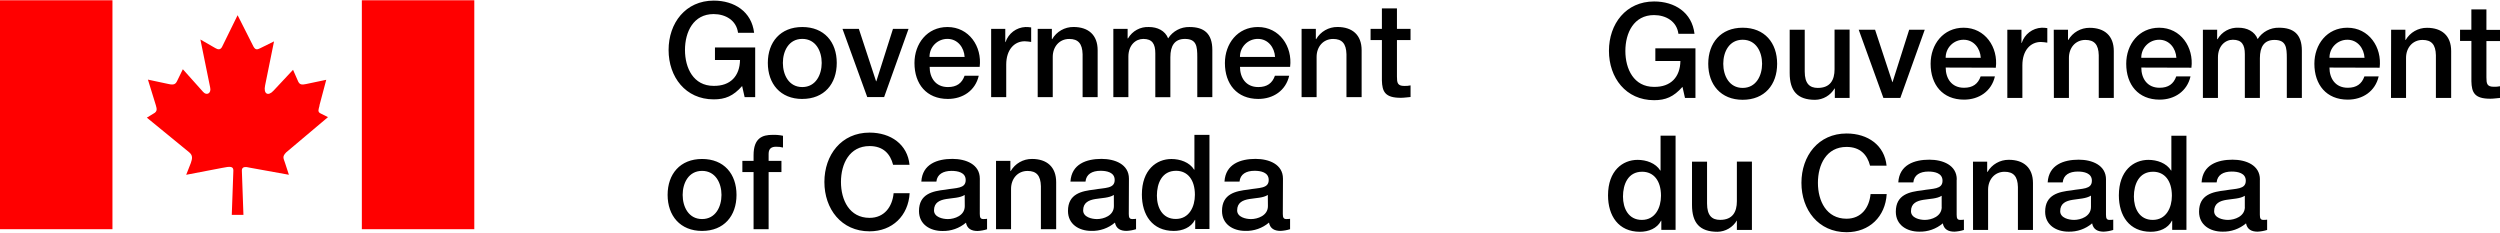
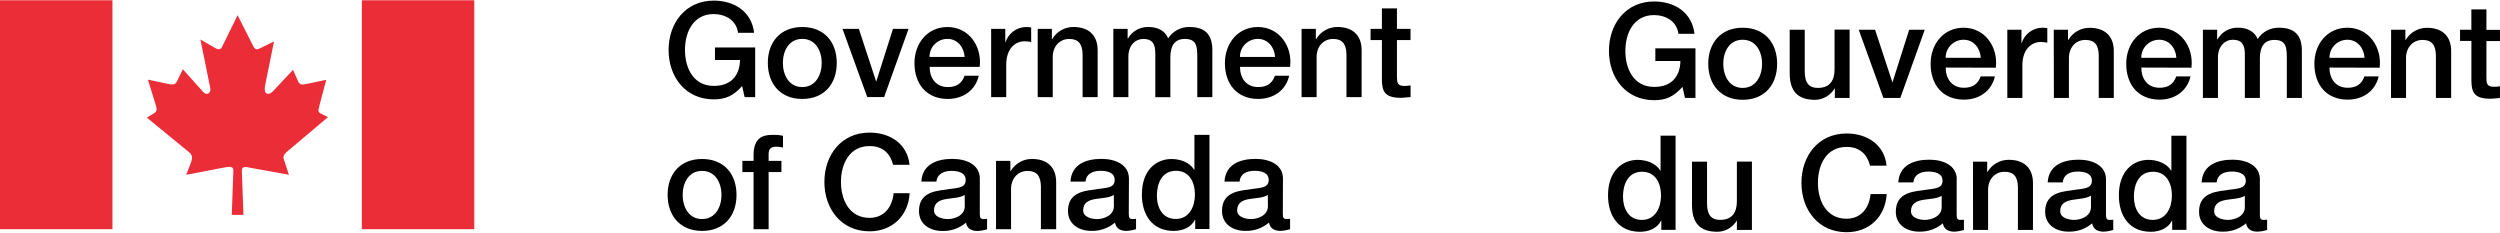
<svg xmlns="http://www.w3.org/2000/svg" width="355" height="33" viewBox="0 0 819 75.97">
  <style>.fip_text {fill:#000;}</style>
-   <path d="M0,0 36.84,0 36.84,75.01 0,75.01z M118.54,0 155.38,0 155.38,75.01 118.54,75.01z M72.58,15.61,77.84,4.9l5.22,10.32c.65,1.09,1.18,1,2.22.48l4.49-2.22L86.85,27.89c-.61,2.83,1,3.66,2.75,1.74L96,22.79l1.7,3.87c.57,1.17,1.43,1,2.57.79l6.61-1.39-2.22,8.35,0,.18c-.26,1.09-.78,2,.44,2.53l2.35,1.17L93.77,49.82c-1.39,1.43-.91,1.87-.39,3.48l1.26,3.87-12.71-2.3c-1.57-.39-2.66-.39-2.7.87l.52,14.58H75.93l.52-14.54c0-1.43-1.09-1.39-3.66-.86L61,57.18l1.52-3.87c.52-1.48.66-2.48-.52-3.48L48.11,38.46l2.57-1.57c.74-.57.78-1.17.39-2.44L48.46,26l6.7,1.43c1.87.44,2.39,0,2.87-1l1.87-3.83L66.52,30c1.17,1.39,2.83.48,2.31-1.52L65.65,12.86l4.92,2.83c.78.48,1.61.61,2.09-.3" fill="#F00" />
+   <path d="M0,0 36.84,0 36.84,75.01 0,75.01z M118.54,0 155.38,0 155.38,75.01 118.54,75.01z M72.58,15.61,77.84,4.9l5.22,10.32c.65,1.09,1.18,1,2.22.48l4.49-2.22L86.85,27.89c-.61,2.83,1,3.66,2.75,1.74L96,22.79l1.7,3.87c.57,1.17,1.43,1,2.57.79l6.61-1.39-2.22,8.35,0,.18c-.26,1.09-.78,2,.44,2.53l2.35,1.17L93.77,49.82c-1.39,1.43-.91,1.87-.39,3.48l1.26,3.87-12.71-2.3c-1.57-.39-2.66-.39-2.7.87l.52,14.58H75.93l.52-14.54c0-1.43-1.09-1.39-3.66-.86L61,57.18l1.52-3.87c.52-1.48.66-2.48-.52-3.48L48.11,38.46l2.57-1.57c.74-.57.78-1.17.39-2.44L48.46,26l6.7,1.43c1.87.44,2.39,0,2.87-1l1.87-3.83L66.52,30c1.17,1.39,2.83.48,2.31-1.52L65.65,12.86l4.92,2.83c.78.48,1.61.61,2.09-.3" fill="#eb2d37" />
  <path d="M29.4,31.73h-3.46l-.82-3.63c-2.9,3.29-5.53,4.37-9.3,4.37-9.25,0-14.79-7.35-14.79-16.17S6.57.12,15.82.12c6.75,0,12.41,3.59,13.23,10.55h-5.27c-.52-4.06-4.06-6.14-8-6.14-6.62,0-9.38,5.84-9.38,11.76s2.77,11.76,9.38,11.76c5.53.08,8.56-3.24,8.65-8.48h-8.21V15.47H29.4ZM44.83,28.44c-4.41,0-6.36-4-6.36-7.91s1.95-7.87,6.36-7.87,6.36,4,6.36,7.87S49.24,28.44,44.83,28.44Zm0,3.89c7.18,0,11.29-4.93,11.29-11.8S52,8.77,44.83,8.77s-11.29,4.93-11.29,11.76S37.65,32.34,44.83,32.34ZM58,9.38h5.36L69,26.54h.09l5.45-17.17h5.1l-8,22.35h-5.53ZM86.51,18.58a5.84,5.84,0,0,1,5.88-5.92c3.33,0,5.45,2.81,5.62,5.92Zm16.43,3.25c.82-6.7-3.5-13.06-10.55-13.06-6.66,0-10.81,5.45-10.81,11.8,0,6.87,3.94,11.76,10.94,11.76,4.89,0,9-2.72,10.12-7.61H98c-.87,2.47-2.59,3.72-5.45,3.72-4.11,0-6-3.11-6-6.62ZM106.7,9.38h4.63V13.7h.09a7.21,7.21,0,0,1,6.53-4.93,11.69,11.69,0,0,1,1.86.13v4.76a17.6,17.6,0,0,0-2.12-.22c-3.37,0-6.05,2.72-6.05,7.65V31.73H106.7V9.38ZM121.92,9.38h4.67v3.29l.09.09a8,8,0,0,1,7-4c4.84,0,7.91,2.59,7.91,7.61V31.73h-4.93V17.68c-.09-3.5-1.47-5-4.37-5-3.29,0-5.41,2.59-5.41,5.88V31.73h-4.93V9.38ZM146.74,9.38h4.67v3.11h.13a7.47,7.47,0,0,1,6.87-3.72c2.72,0,5.28,1.17,6.27,3.72a8.07,8.07,0,0,1,7-3.72c4.71,0,7.48,2.08,7.48,7.52V31.73h-4.93V18.67c0-3.55-.22-6-4.06-6-3.33,0-4.76,2.21-4.76,6v13.1h-4.93V17.38c0-3.07-1-4.71-3.93-4.71-2.55,0-4.89,2.08-4.89,5.79V31.73h-4.93V9.38ZM188.21,18.58a5.84,5.84,0,0,1,5.88-5.92c3.33,0,5.45,2.81,5.62,5.92Zm16.43,3.25c.82-6.7-3.5-13.06-10.55-13.06-6.66,0-10.81,5.45-10.81,11.8,0,6.87,3.93,11.76,10.94,11.76,4.89,0,9-2.72,10.12-7.61h-4.67c-.86,2.47-2.59,3.72-5.45,3.72-4.11,0-6-3.11-6-6.62ZM208.4,9.38h4.67v3.29l.09.09a8,8,0,0,1,7-4c4.84,0,7.91,2.59,7.91,7.61V31.73H223.1V17.68c-.09-3.5-1.47-5-4.37-5-3.29,0-5.41,2.59-5.41,5.88V31.73H208.4V9.38ZM231,9.38h3.71V2.67h4.93v6.7h4.45v3.68h-4.45V25c0,2,.17,3.07,2.38,3.07a8.25,8.25,0,0,0,2.08-.18v3.81c-1.08.08-2.12.26-3.2.26-5.15,0-6.1-2-6.19-5.71V13.05H231V9.38ZM12,71.68c-4.41,0-6.36-4-6.36-7.91S7.6,55.9,12,55.9s6.36,4,6.36,7.87S16.43,71.68,12,71.68Zm0,3.89c7.18,0,11.28-4.93,11.28-11.8S19.19,52,12,52s-11.29,4.93-11.29,11.76S4.83,75.57,12,75.57ZM25.2,52.61h3.67V50.76c0-5.71,3-6.66,6.18-6.66a13.89,13.89,0,0,1,3.46.3v3.85a8.32,8.32,0,0,0-2.29-.26c-1.34,0-2.42.48-2.42,2.33v2.29H38v3.68H33.8V75h-4.93V56.29H25.2ZM74.58,53.91c-.91-3.55-3.2-6.14-7.7-6.14-6.62,0-9.38,5.84-9.38,11.76s2.77,11.76,9.38,11.76c4.8,0,7.44-3.59,7.87-8.09H80c-.43,7.39-5.66,12.5-13.14,12.5-9.25,0-14.79-7.35-14.79-16.17s5.54-16.17,14.79-16.17c7,0,12.45,3.89,13.1,10.55h-5.4ZM98.06,67.45c0,3.11-3.37,4.24-5.54,4.24-1.73,0-4.54-.65-4.54-2.85,0-2.59,1.9-3.37,4-3.72s4.54-.35,6.05-1.34Zm4.93-9c0-4.71-4.58-6.48-9-6.48-4.93,0-9.82,1.69-10.16,7.44h4.93C89,57,91,55.9,93.73,55.9c2,0,4.63.48,4.63,3,0,2.9-3.16,2.51-6.7,3.16-4.15.47-8.6,1.38-8.6,7,0,4.37,3.63,6.53,7.65,6.53a11.47,11.47,0,0,0,7.74-2.72c.39,2,1.82,2.72,3.8,2.72a12.36,12.36,0,0,0,3.11-.56V71.6a7.18,7.18,0,0,1-1.21.08c-.91,0-1.17-.47-1.17-1.69ZM108.3,52.61H113V55.9l.09.09a8,8,0,0,1,7-4c4.84,0,7.91,2.59,7.91,7.61V75H123V60.92c-.09-3.5-1.47-5-4.37-5-3.29,0-5.41,2.59-5.41,5.88V75H108.3V52.61ZM146.91,67.45c0,3.11-3.37,4.24-5.53,4.24-1.73,0-4.54-.65-4.54-2.85,0-2.59,1.9-3.37,4-3.72s4.54-.35,6.05-1.34Zm4.93-9c0-4.71-4.58-6.48-9-6.48-4.93,0-9.81,1.69-10.16,7.44h4.93c.22-2.42,2.16-3.54,4.93-3.54,2,0,4.63.48,4.63,3,0,2.9-3.16,2.51-6.7,3.16-4.15.47-8.6,1.38-8.6,7,0,4.37,3.63,6.53,7.65,6.53a11.47,11.47,0,0,0,7.74-2.72c.39,2,1.82,2.72,3.8,2.72a12.36,12.36,0,0,0,3.11-.56V71.6a7.19,7.19,0,0,1-1.21.08c-.91,0-1.17-.47-1.17-1.69ZM161,64c0-4,1.64-8.13,6.27-8.13,3.8,0,6.18,2.94,6.18,7.87,0,3.89-1.86,7.91-6.27,7.91S161,67.88,161,64ZM178.22,44.1h-4.93V55.51h-.09c-1.51-2.46-4.63-3.5-7.44-3.5-4.89,0-9.68,3.54-9.68,11.63,0,6.7,3.41,11.93,10.46,11.93,2.81,0,5.62-1.08,6.92-3.63h.09v3h4.67V44.1ZM197.37,67.45c0,3.11-3.37,4.24-5.54,4.24-1.73,0-4.54-.65-4.54-2.85,0-2.59,1.9-3.37,4-3.72s4.54-.35,6.05-1.34Zm4.93-9c0-4.71-4.58-6.48-9-6.48-4.93,0-9.82,1.69-10.16,7.44h4.93c.22-2.42,2.16-3.54,4.93-3.54,2,0,4.63.48,4.63,3,0,2.9-3.16,2.51-6.7,3.16-4.15.47-8.6,1.38-8.6,7,0,4.37,3.63,6.53,7.65,6.53a11.46,11.46,0,0,0,7.74-2.72c.39,2,1.82,2.72,3.8,2.72a12.35,12.35,0,0,0,3.11-.56V71.6a7.18,7.18,0,0,1-1.21.08c-.91,0-1.17-.47-1.17-1.69Z" class="fip_text" transform="translate(218,0)" />
  <path d="M29.47,32H26l-.82-3.63c-2.9,3.29-5.53,4.37-9.3,4.37-9.25,0-14.79-7.35-14.79-16.17S6.64.4,15.89.4C22.64.4,28.3,4,29.12,11h-5.27c-.52-4.06-4.06-6.14-8-6.14-6.62,0-9.38,5.84-9.38,11.76s2.77,11.76,9.38,11.76c5.53.09,8.56-3.24,8.65-8.47h-8.21V15.75h13.14V32ZM44.9,28.72c-4.41,0-6.36-4-6.36-7.91s1.95-7.87,6.36-7.87,6.36,4,6.36,7.87S49.31,28.72,44.9,28.72Zm0,3.89c7.18,0,11.29-4.93,11.29-11.8S52.08,9,44.9,9,33.62,14,33.62,20.81,37.73,32.61,44.9,32.61ZM79.93,32h-4.84V28.9H75a7.51,7.51,0,0,1-6.36,3.72c-5.84,0-8.34-2.94-8.34-8.78V9.65h4.93V23.36c0,3.94,1.6,5.36,4.28,5.36,4.11,0,5.49-2.63,5.49-6.1v-13h4.93V32ZM82.91,9.65h5.36l5.66,17.17H94l5.45-17.17h5.1l-8,22.35H91ZM111.4,18.86a5.84,5.84,0,0,1,5.88-5.92c3.33,0,5.45,2.81,5.62,5.92Zm16.43,3.24C128.66,15.4,124.33,9,117.28,9c-6.66,0-10.81,5.45-10.81,11.8,0,6.87,3.93,11.76,10.94,11.76,4.88,0,9-2.72,10.12-7.61h-4.67c-.86,2.47-2.59,3.72-5.45,3.72-4.11,0-6-3.11-6-6.62ZM131.6,9.65h4.63V14h.08A7.22,7.22,0,0,1,142.84,9a11.75,11.75,0,0,1,1.86.13v4.76a17.5,17.5,0,0,0-2.12-.22c-3.37,0-6.05,2.72-6.05,7.65V32H131.6V9.65ZM146.81,9.65h4.67v3.29l.09.09a8,8,0,0,1,7-4c4.85,0,7.91,2.59,7.91,7.61V32h-4.93V18c-.08-3.5-1.47-5-4.37-5-3.29,0-5.4,2.59-5.4,5.88V32h-4.93ZM175.48,18.86a5.84,5.84,0,0,1,5.88-5.92c3.33,0,5.45,2.81,5.62,5.92Zm16.43,3.24C192.73,15.4,188.41,9,181.36,9c-6.66,0-10.81,5.45-10.81,11.8,0,6.87,3.94,11.76,10.94,11.76,4.89,0,9-2.72,10.12-7.61h-4.67c-.87,2.47-2.6,3.72-5.45,3.72-4.11,0-6-3.11-6-6.62ZM195.67,9.65h4.67v3.11h.13A7.47,7.47,0,0,1,207.34,9c2.73,0,5.28,1.17,6.27,3.72a8.07,8.07,0,0,1,7-3.72c4.71,0,7.48,2.08,7.48,7.52V32h-4.93V19c0-3.55-.22-6-4.06-6-3.33,0-4.76,2.21-4.76,6V32h-4.93V17.65c0-3.07-1-4.71-3.93-4.71-2.55,0-4.88,2.08-4.88,5.79V32h-4.93V9.65ZM237.14,18.86A5.84,5.84,0,0,1,243,12.94c3.33,0,5.45,2.81,5.62,5.92Zm16.43,3.24C254.39,15.4,250.06,9,243,9c-6.66,0-10.81,5.45-10.81,11.8,0,6.87,3.93,11.76,10.94,11.76,4.88,0,9-2.72,10.12-7.61h-4.67c-.86,2.47-2.59,3.72-5.45,3.72-4.11,0-6-3.11-6-6.62ZM257.33,9.65H262v3.29l.09.09a8,8,0,0,1,7-4c4.85,0,7.91,2.59,7.91,7.61V32H272V18c-.08-3.5-1.47-5-4.37-5-3.29,0-5.41,2.59-5.41,5.88V32h-4.93ZM279.9,9.65h3.72V3h4.93v6.7H293v3.68h-4.45V25.27c0,2,.17,3.07,2.38,3.07a8.43,8.43,0,0,0,2.08-.17V32c-1.08.08-2.12.26-3.2.26-5.14,0-6.09-2-6.18-5.71V13.33h-3.72V9.65ZM5.69,64.31c0-4,1.64-8.13,6.27-8.13,3.8,0,6.18,2.94,6.18,7.87,0,3.89-1.86,7.91-6.27,7.91S5.69,68.15,5.69,64.31ZM22.9,44.37H18V55.79h-.09c-1.51-2.46-4.63-3.5-7.43-3.5-4.89,0-9.69,3.54-9.69,11.63,0,6.7,3.42,11.93,10.46,11.93,2.81,0,5.62-1.08,6.92-3.63h.08v3h4.67V44.37ZM47.89,75.25H43V72.13H43a7.51,7.51,0,0,1-6.36,3.72c-5.84,0-8.34-2.94-8.34-8.78V52.89h4.93V66.59c0,3.94,1.6,5.36,4.28,5.36,4.11,0,5.49-2.63,5.49-6.1v-13h4.93V75.25ZM86.63,54.19c-.91-3.55-3.2-6.14-7.7-6.14-6.62,0-9.38,5.84-9.38,11.76s2.77,11.76,9.38,11.76c4.8,0,7.43-3.58,7.87-8.08h5.28c-.43,7.39-5.66,12.5-13.14,12.5-9.25,0-14.79-7.35-14.79-16.17s5.53-16.17,14.79-16.17c7,0,12.45,3.89,13.1,10.55h-5.41ZM110.11,67.72c0,3.11-3.37,4.24-5.53,4.24-1.73,0-4.54-.65-4.54-2.85,0-2.59,1.9-3.37,4-3.72s4.54-.35,6.05-1.34v3.68Zm4.93-9c0-4.71-4.58-6.49-9-6.49-4.93,0-9.81,1.69-10.16,7.44h4.93c.22-2.42,2.17-3.55,4.93-3.55,2,0,4.63.48,4.63,3,0,2.9-3.16,2.51-6.7,3.16-4.15.47-8.6,1.38-8.6,7,0,4.37,3.63,6.53,7.65,6.53a11.46,11.46,0,0,0,7.74-2.72c.39,2,1.82,2.72,3.81,2.72a12.37,12.37,0,0,0,3.11-.56V71.88a7.21,7.21,0,0,1-1.21.08c-.91,0-1.17-.47-1.17-1.69V58.77ZM120.35,52.89H125v3.29l.09.09a8,8,0,0,1,7-4c4.85,0,7.91,2.59,7.91,7.61V75.25h-4.93V61.19c-.08-3.5-1.47-5-4.37-5-3.29,0-5.4,2.59-5.4,5.88V75.25h-4.93ZM159,67.72c0,3.11-3.37,4.24-5.54,4.24-1.73,0-4.54-.65-4.54-2.85,0-2.59,1.9-3.37,4-3.72S157.45,65,159,64v3.68Zm4.93-9c0-4.71-4.58-6.49-8.95-6.49-4.93,0-9.82,1.69-10.16,7.44h4.93c.22-2.42,2.16-3.55,4.93-3.55,2,0,4.62.48,4.62,3,0,2.9-3.16,2.51-6.7,3.16-4.15.47-8.61,1.38-8.61,7,0,4.37,3.64,6.53,7.65,6.53a11.46,11.46,0,0,0,7.74-2.72c.39,2,1.82,2.72,3.81,2.72a12.33,12.33,0,0,0,3.11-.56V71.88a7.17,7.17,0,0,1-1.21.08c-.91,0-1.17-.47-1.17-1.69V58.77ZM173.06,64.31c0-4,1.64-8.13,6.27-8.13,3.8,0,6.18,2.94,6.18,7.87,0,3.89-1.86,7.91-6.27,7.91S173.06,68.15,173.06,64.31Zm17.21-19.93h-4.93V55.79h-.09c-1.51-2.46-4.62-3.5-7.43-3.5-4.89,0-9.68,3.54-9.68,11.63,0,6.7,3.42,11.93,10.46,11.93,2.81,0,5.62-1.08,6.92-3.63h.09v3h4.67V44.37ZM209.42,67.72c0,3.11-3.37,4.24-5.53,4.24-1.73,0-4.54-.65-4.54-2.85,0-2.59,1.9-3.37,4-3.72s4.54-.35,6.05-1.34v3.68Zm4.93-9c0-4.71-4.58-6.49-8.95-6.49-4.93,0-9.82,1.69-10.16,7.44h4.93c.22-2.42,2.16-3.55,4.93-3.55,2,0,4.62.48,4.62,3,0,2.9-3.16,2.51-6.7,3.16-4.15.47-8.61,1.38-8.61,7,0,4.37,3.64,6.53,7.65,6.53a11.47,11.47,0,0,0,7.74-2.72c.39,2,1.82,2.72,3.8,2.72a12.34,12.34,0,0,0,3.11-.56V71.88a7.18,7.18,0,0,1-1.21.08c-.91,0-1.17-.47-1.17-1.69V58.77Z" class="fip_text" transform="translate(526,0)" />
</svg>
